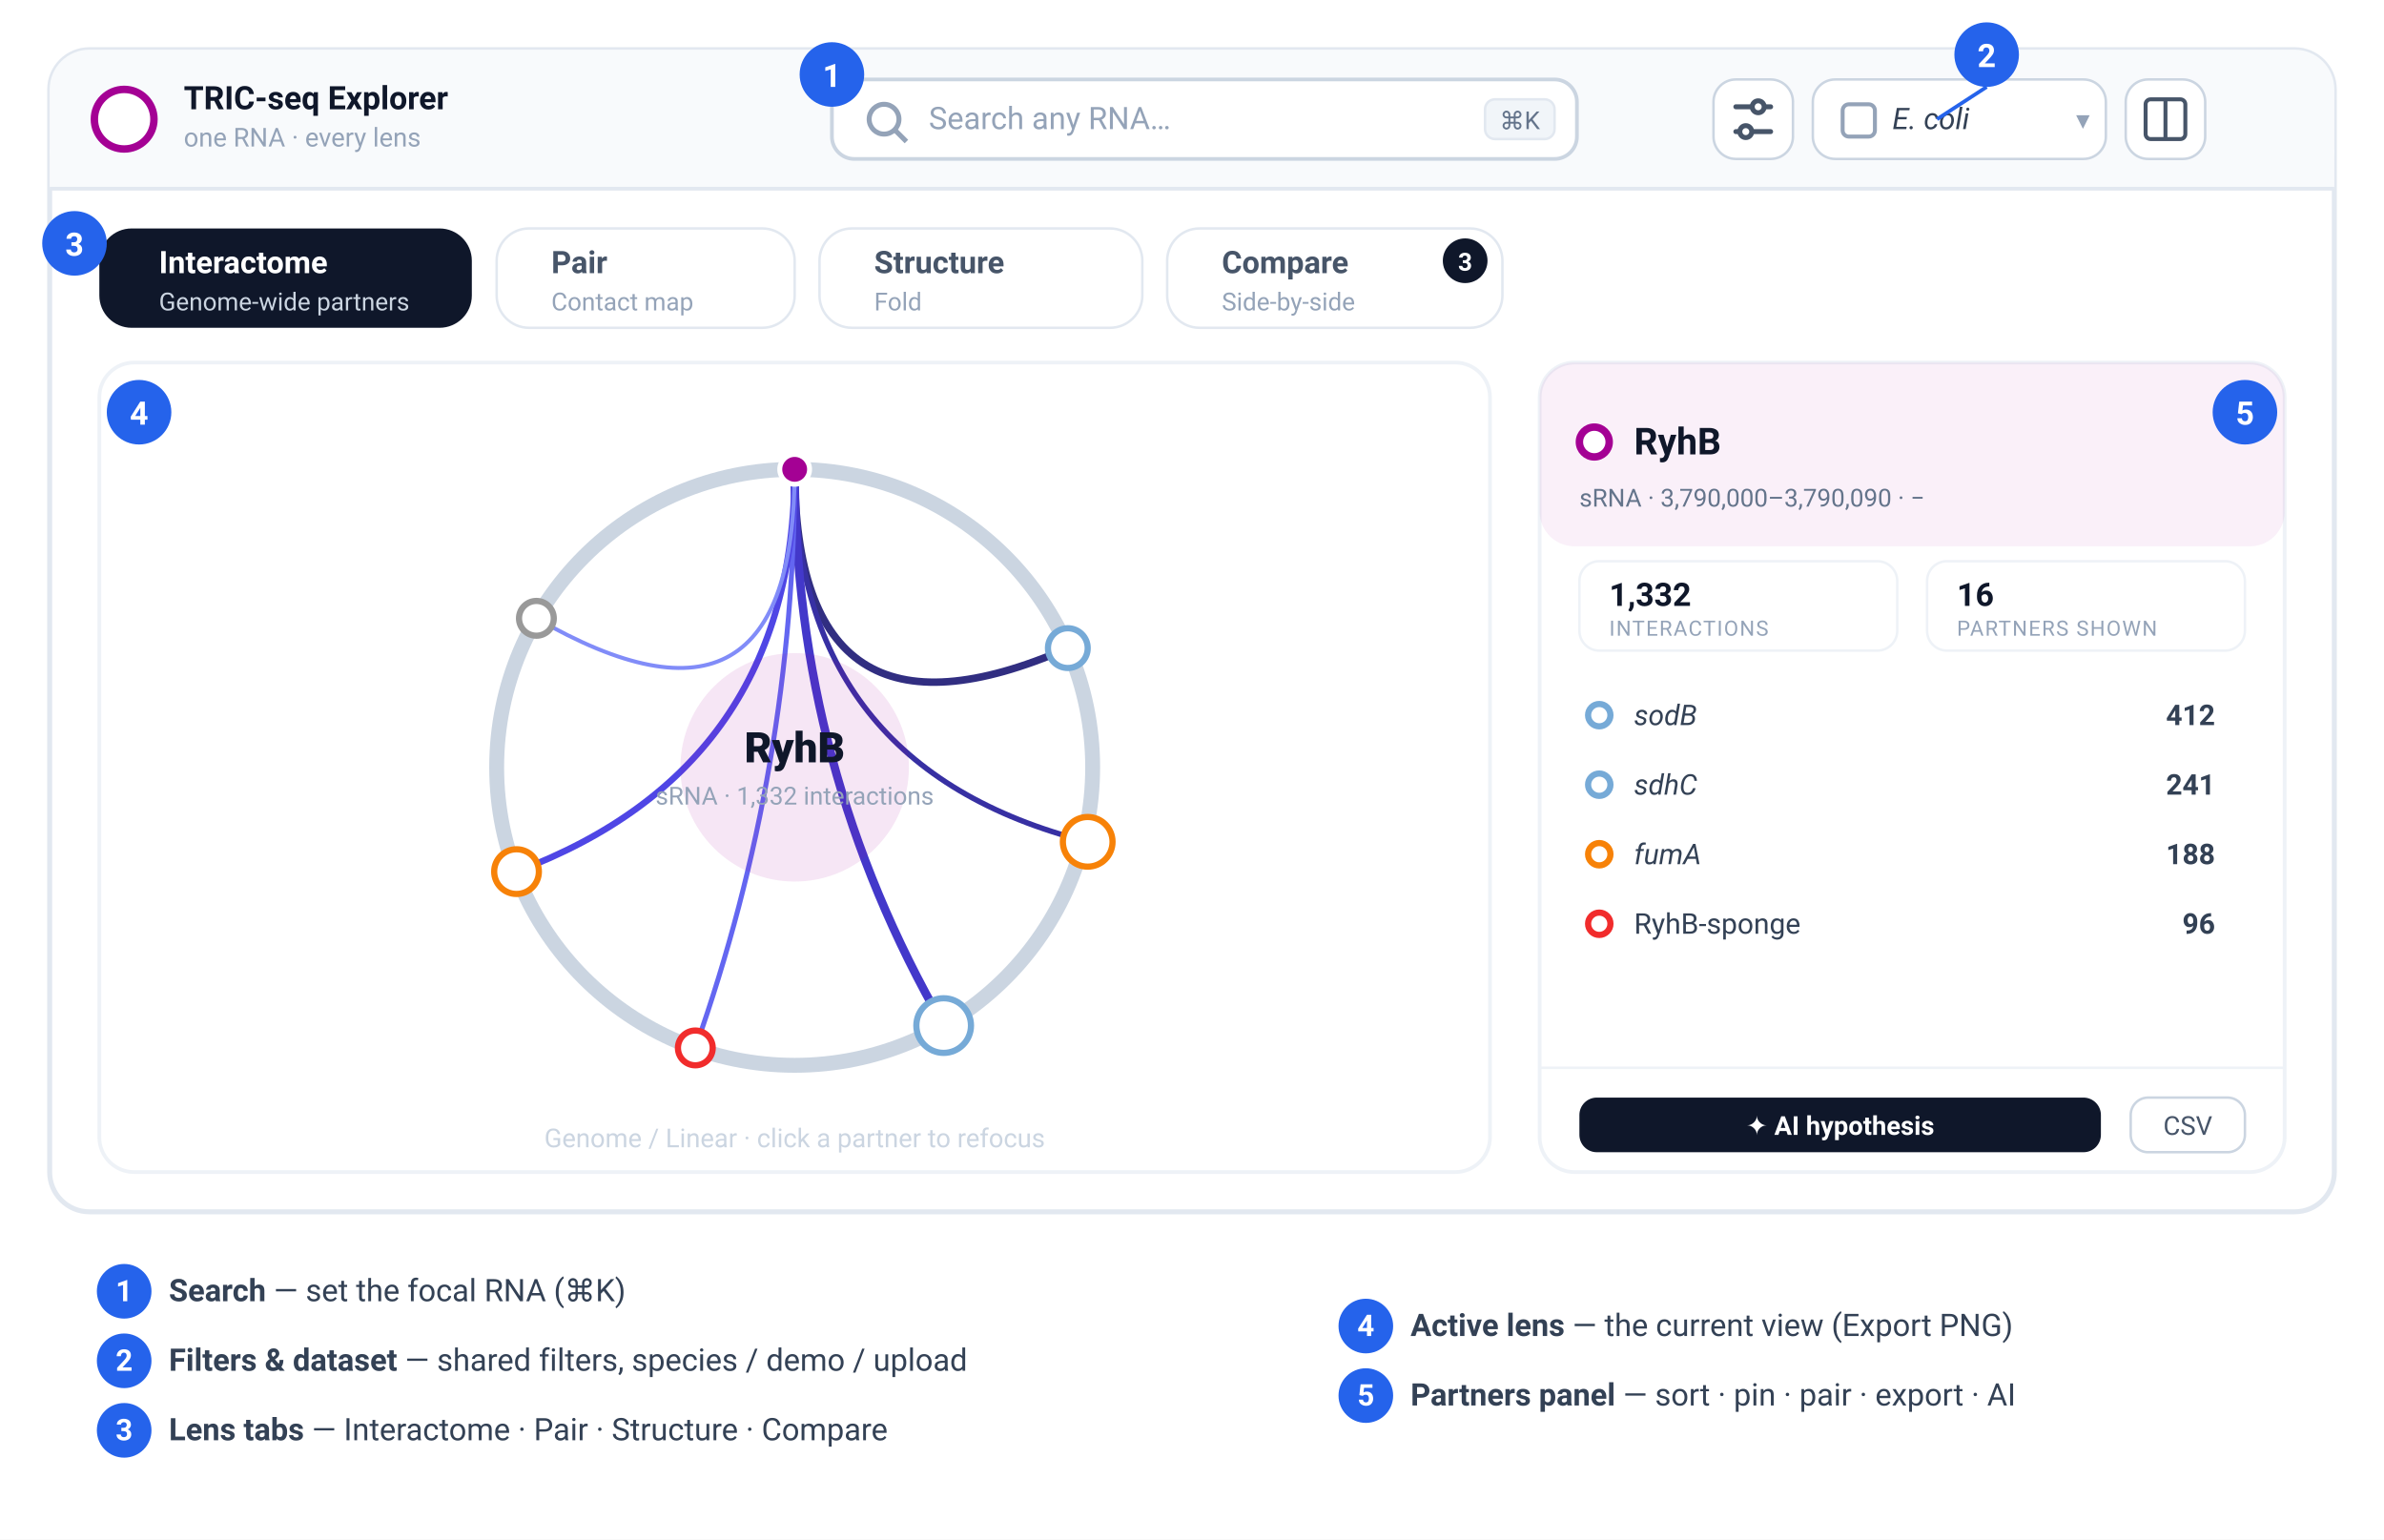
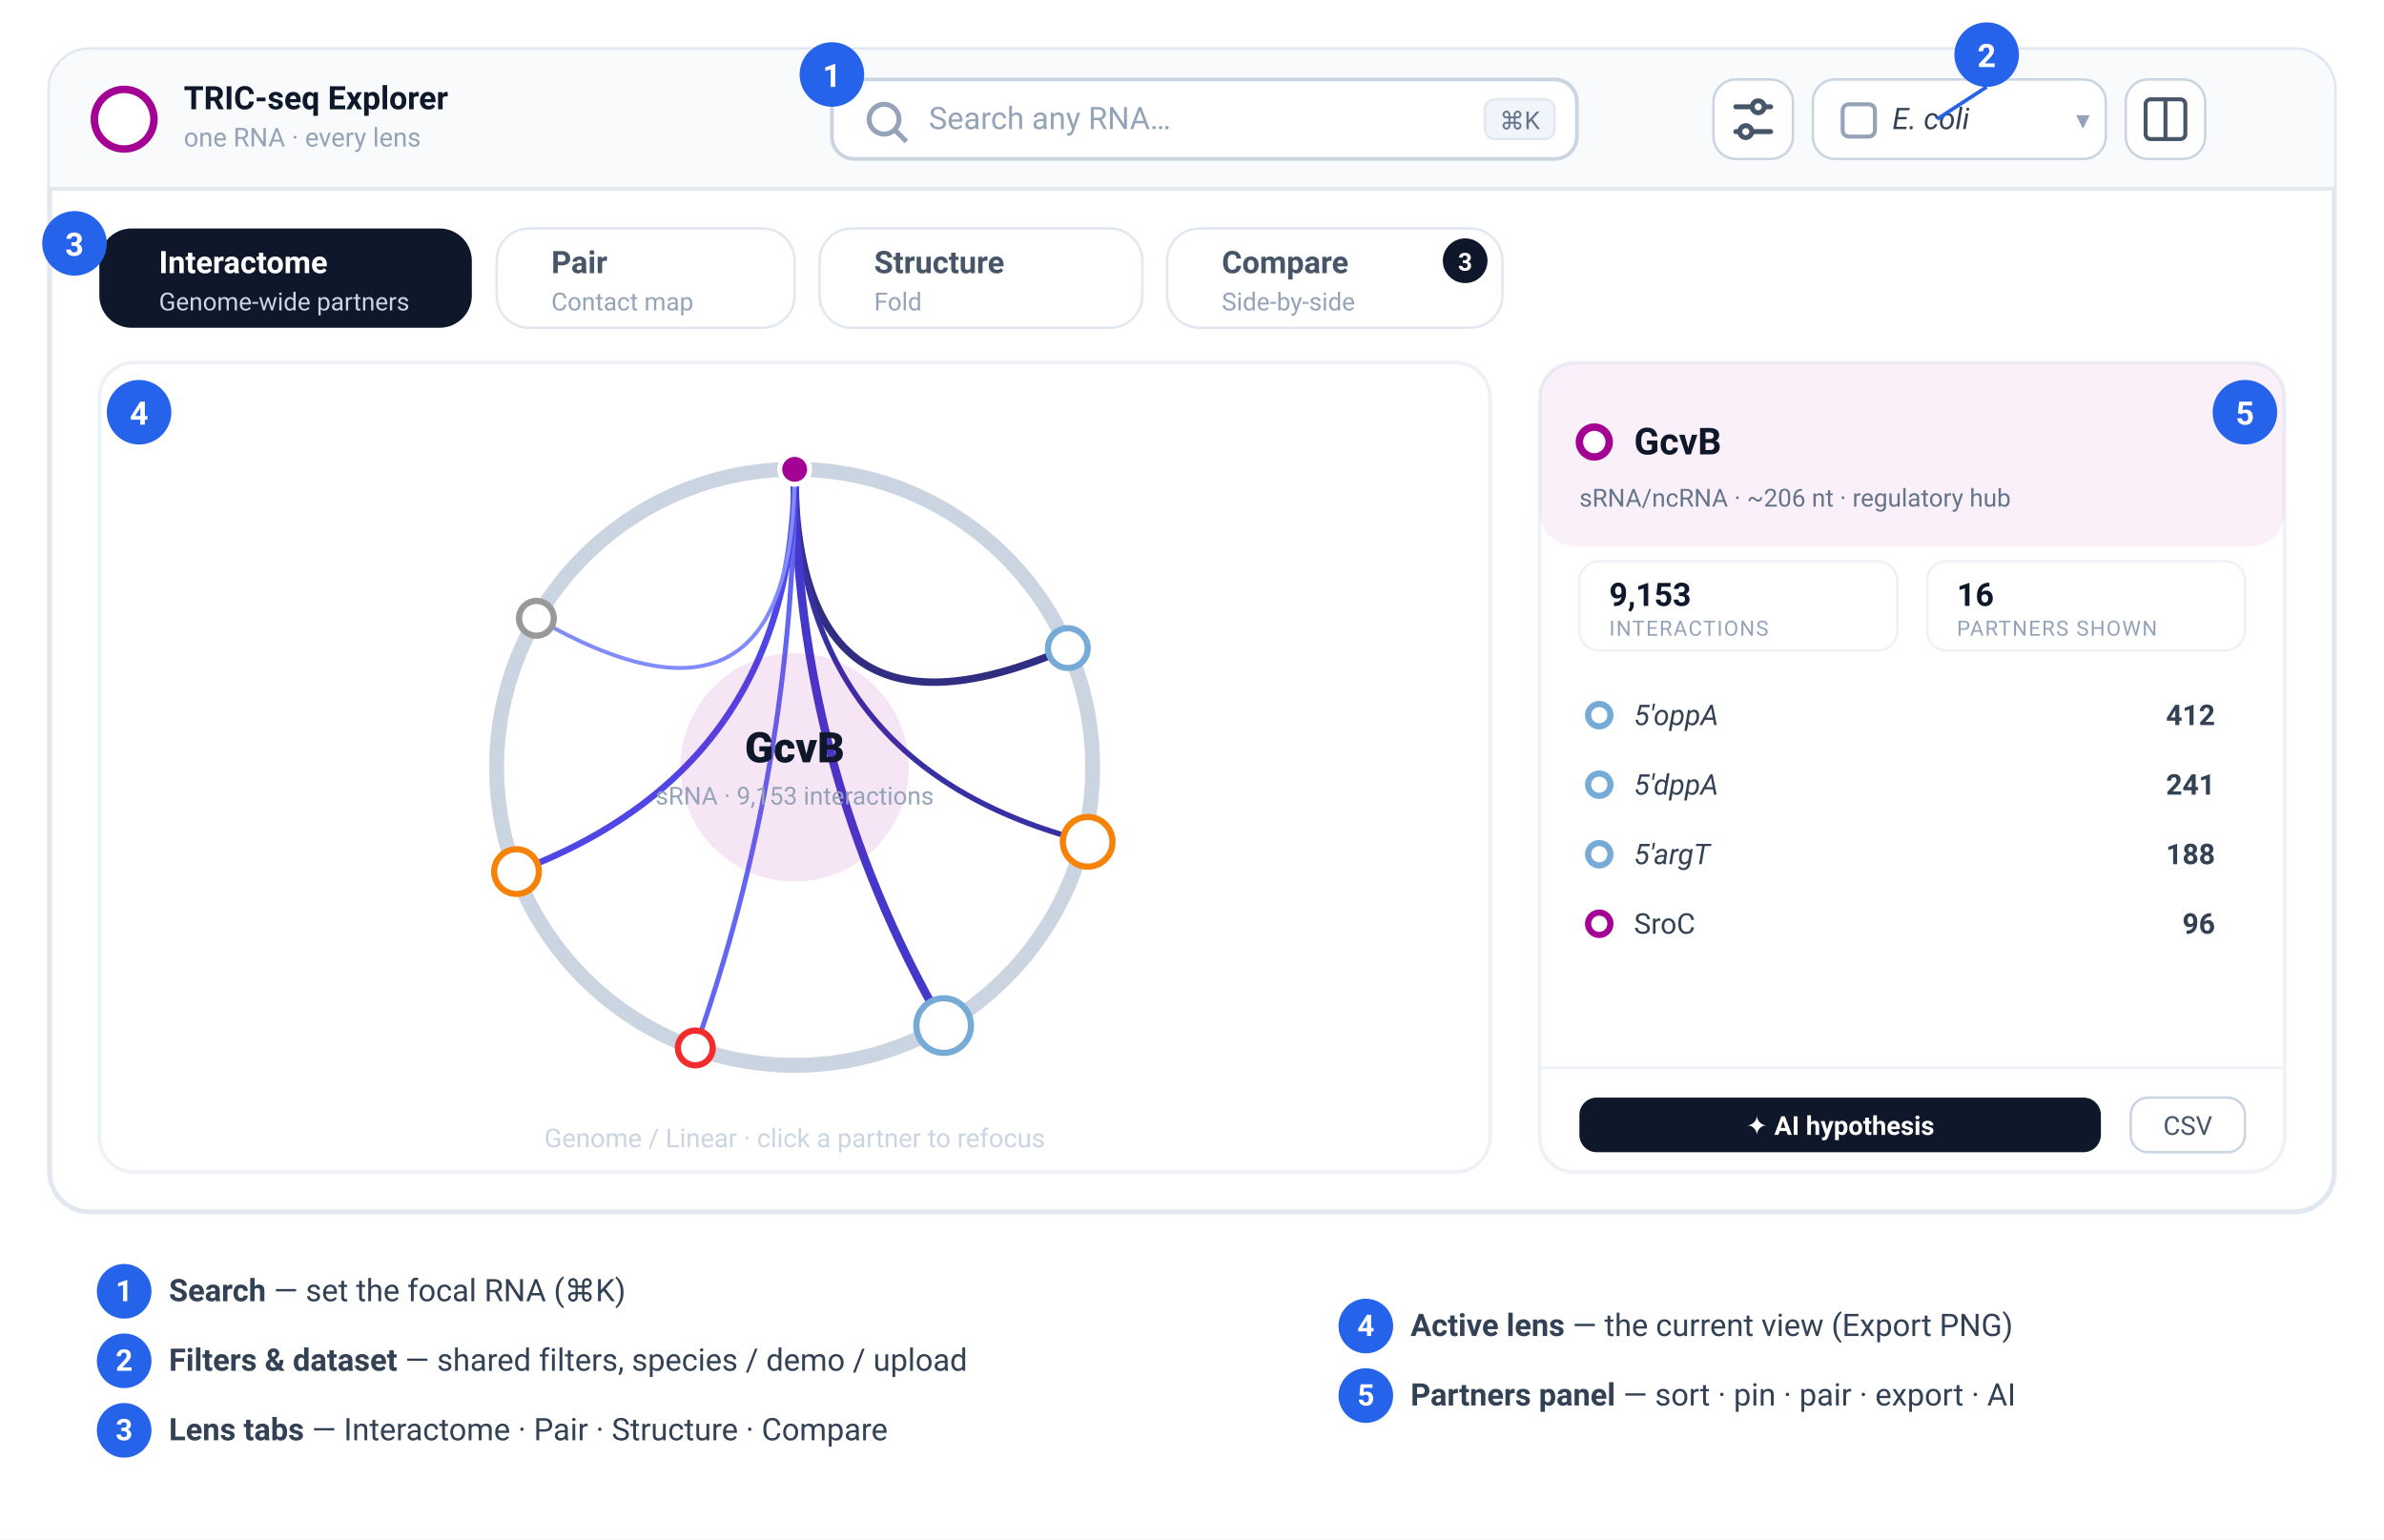
<svg xmlns="http://www.w3.org/2000/svg" viewBox="0 0 960 620" width="960" height="620" font-family="ui-sans-serif,system-ui,-apple-system,Segoe UI,Roboto,Helvetica,Arial,sans-serif">
  <rect width="960" height="620" fill="#ffffff" />
  <rect x="20" y="20" width="920" height="468" rx="16" fill="#ffffff" stroke="#e2e8f0" stroke-width="2" />
  <rect x="20" y="20" width="920" height="56" rx="16" fill="#f8fafc" />
  <rect x="20" y="60" width="920" height="16" fill="#f8fafc" />
  <line x1="20" y1="76" x2="940" y2="76" stroke="#e2e8f0" stroke-width="1.5" />
  <circle cx="50" cy="48" r="12" fill="#ffffff" stroke="#A40194" stroke-width="3" />
  <text x="74" y="44" font-size="13" font-weight="700" fill="#0f172a">TRIC-seq Explorer</text>
  <text x="74" y="59" font-size="10.5" fill="#94a3b8">one RNA · every lens</text>
  <rect x="335" y="32" width="300" height="32" rx="9" fill="#ffffff" stroke="#cbd5e1" stroke-width="1.5" />
  <circle cx="356" cy="48" r="6" fill="none" stroke="#94a3b8" stroke-width="2" />
  <line x1="360" y1="52" x2="365" y2="57" stroke="#94a3b8" stroke-width="2" />
  <text x="374" y="52" font-size="12.5" fill="#94a3b8">Search any RNA…</text>
  <rect x="598" y="40" width="28" height="16" rx="4" fill="#f1f5f9" stroke="#e2e8f0" />
  <text x="612" y="52" font-size="10" fill="#64748b" text-anchor="middle">⌘K</text>
  <rect x="690" y="32" width="32" height="32" rx="9" fill="#ffffff" stroke="#cbd5e1" />
  <g stroke="#475569" stroke-width="2" stroke-linecap="round">
    <line x1="699" y1="43" x2="713" y2="43" />
    <circle cx="708" cy="43" r="2.4" fill="#fff" />
    <line x1="699" y1="53" x2="713" y2="53" />
    <circle cx="703" cy="53" r="2.4" fill="#fff" />
  </g>
  <rect x="730" y="32" width="118" height="32" rx="9" fill="#ffffff" stroke="#cbd5e1" />
  <rect x="742" y="42" width="13" height="13" rx="2.5" fill="none" stroke="#94a3b8" stroke-width="1.6" />
  <text x="762" y="52" font-size="12" fill="#334155" font-style="italic">E. coli</text>
  <text x="836" y="52" font-size="11" fill="#94a3b8">▾</text>
  <rect x="856" y="32" width="32" height="32" rx="9" fill="#ffffff" stroke="#cbd5e1" />
  <rect x="864" y="40" width="16" height="16" rx="2" fill="none" stroke="#475569" stroke-width="1.6" />
  <line x1="872" y1="40" x2="872" y2="56" stroke="#475569" stroke-width="1.6" />
  <g font-size="12.5" font-weight="600">
    <rect x="40" y="92" width="150" height="40" rx="13" fill="#0f172a" />
    <text x="64" y="110" fill="#ffffff">Interactome</text>
    <text x="64" y="125" font-size="10" font-weight="400" fill="#cbd5e1">Genome-wide partners</text>
    <rect x="200" y="92" width="120" height="40" rx="13" fill="#ffffff" stroke="#e2e8f0" />
    <text x="222" y="110" fill="#475569">Pair</text>
    <text x="222" y="125" font-size="10" font-weight="400" fill="#94a3b8">Contact map</text>
    <rect x="330" y="92" width="130" height="40" rx="13" fill="#ffffff" stroke="#e2e8f0" />
    <text x="352" y="110" fill="#475569">Structure</text>
    <text x="352" y="125" font-size="10" font-weight="400" fill="#94a3b8">Fold</text>
    <rect x="470" y="92" width="135" height="40" rx="13" fill="#ffffff" stroke="#e2e8f0" />
    <text x="492" y="110" fill="#475569">Compare</text>
    <text x="492" y="125" font-size="10" font-weight="400" fill="#94a3b8">Side-by-side</text>
    <circle cx="590" cy="105" r="9" fill="#0f172a" />
    <text x="590" y="109" font-size="10" font-weight="700" fill="#fff" text-anchor="middle">3</text>
  </g>
  <rect x="40" y="146" width="560" height="326" rx="14" fill="#ffffff" stroke="#eef2f7" stroke-width="1.5" />
  <g transform="translate(320,309)">
    <circle r="120" fill="none" stroke="#cbd5e1" stroke-width="6" />
    <g fill="none" stroke-linecap="round">
      <path d="M0,-120 Q0,0 110,-48" stroke="#312e81" stroke-width="3" />
      <path d="M0,-120 Q0,0 118,30" stroke="#3730a3" stroke-width="2.2" />
      <path d="M0,-120 Q0,0 60,104" stroke="#4338ca" stroke-width="3.4" />
      <path d="M0,-120 Q0,0 -40,113" stroke="#6366f1" stroke-width="2" />
      <path d="M0,-120 Q0,0 -112,42" stroke="#4f46e5" stroke-width="2.6" />
      <path d="M0,-120 Q0,0 -104,-60" stroke="#818cf8" stroke-width="1.6" />
    </g>
    <circle cx="110" cy="-48" r="8" fill="#fff" stroke="#76AAD7" stroke-width="2.5" />
    <circle cx="118" cy="30" r="10" fill="#fff" stroke="#F78208" stroke-width="2.5" />
    <circle cx="60" cy="104" r="11" fill="#fff" stroke="#76AAD7" stroke-width="2.5" />
    <circle cx="-40" cy="113" r="7" fill="#fff" stroke="#F12C2C" stroke-width="2.5" />
    <circle cx="-112" cy="42" r="9" fill="#fff" stroke="#F78208" stroke-width="2.5" />
    <circle cx="-104" cy="-60" r="7" fill="#fff" stroke="#999999" stroke-width="2.5" />
    <circle r="46" fill="#A40194" opacity="0.10" />
    <circle cx="0" cy="-120" r="6" fill="#A40194" stroke="#fff" stroke-width="2" />
-     <text y="-2" text-anchor="middle" font-size="17" font-weight="800" fill="#0f172a">RyhB</text>
-     <text y="15" text-anchor="middle" font-size="10" fill="#94a3b8">sRNA · 1,332 interactions</text>
+     <text y="-2" text-anchor="middle" font-size="17" font-weight="800" fill="#0f172a">GcvB</text>
+     <text y="15" text-anchor="middle" font-size="10" fill="#94a3b8">sRNA · 9,153 interactions</text>
  </g>
  <text x="320" y="462" text-anchor="middle" font-size="10.5" fill="#cbd5e1">Genome / Linear · click a partner to refocus</text>
  <rect x="620" y="146" width="300" height="326" rx="14" fill="#ffffff" stroke="#eef2f7" stroke-width="1.5" />
  <rect x="620" y="146" width="300" height="74" rx="14" fill="#A40194" opacity="0.06" />
  <circle cx="642" cy="178" r="6" fill="#fff" stroke="#A40194" stroke-width="3" />
-   <text x="658" y="183" font-size="15" font-weight="700" fill="#0f172a">RyhB</text>
-   <text x="636" y="204" font-size="10" fill="#64748b">sRNA · 3,790,000–3,790,090 · −</text>
+   <text x="658" y="183" font-size="15" font-weight="700" fill="#0f172a">GcvB</text>
+   <text x="636" y="204" font-size="10" fill="#64748b">sRNA/ncRNA · ~206 nt · regulatory hub</text>
  <rect x="636" y="226" width="128" height="36" rx="8" fill="#ffffff" stroke="#eef2f7" />
-   <text x="648" y="244" font-size="13" font-weight="700" fill="#0f172a">1,332</text>
+   <text x="648" y="244" font-size="13" font-weight="700" fill="#0f172a">9,153</text>
  <text x="648" y="256" font-size="8.5" fill="#94a3b8" letter-spacing="0.5">INTERACTIONS</text>
  <rect x="776" y="226" width="128" height="36" rx="8" fill="#ffffff" stroke="#eef2f7" />
  <text x="788" y="244" font-size="13" font-weight="700" fill="#0f172a">16</text>
  <text x="788" y="256" font-size="8.5" fill="#94a3b8" letter-spacing="0.5">PARTNERS SHOWN</text>
  <g font-size="11.5">
    <g>
      <circle cx="644" cy="288" r="4.5" fill="#fff" stroke="#76AAD7" stroke-width="2.5" />
-       <text x="658" y="292" fill="#334155" font-style="italic">sodB</text>
+       <text x="658" y="292" fill="#334155" font-style="italic">5'oppA</text>
      <text x="892" y="292" text-anchor="end" font-weight="700" fill="#334155">412</text>
    </g>
    <g>
      <circle cx="644" cy="316" r="4.5" fill="#fff" stroke="#76AAD7" stroke-width="2.5" />
-       <text x="658" y="320" fill="#334155" font-style="italic">sdhC</text>
+       <text x="658" y="320" fill="#334155" font-style="italic">5'dppA</text>
      <text x="892" y="320" text-anchor="end" font-weight="700" fill="#334155">241</text>
    </g>
    <g>
-       <circle cx="644" cy="344" r="4.5" fill="#fff" stroke="#F78208" stroke-width="2.5" />
-       <text x="658" y="348" fill="#334155" font-style="italic">fumA</text>
+       <circle cx="644" cy="344" r="4.5" fill="#fff" stroke="#76AAD7" stroke-width="2.5" />
+       <text x="658" y="348" fill="#334155" font-style="italic">5'argT</text>
      <text x="892" y="348" text-anchor="end" font-weight="700" fill="#334155">188</text>
    </g>
    <g>
-       <circle cx="644" cy="372" r="4.5" fill="#fff" stroke="#F12C2C" stroke-width="2.5" />
-       <text x="658" y="376" fill="#334155">RyhB-sponge</text>
+       <circle cx="644" cy="372" r="4.5" fill="#fff" stroke="#A40194" stroke-width="2.5" />
+       <text x="658" y="376" fill="#334155">SroC</text>
      <text x="892" y="376" text-anchor="end" font-weight="700" fill="#334155">96</text>
    </g>
  </g>
  <line x1="620" y1="430" x2="920" y2="430" stroke="#eef2f7" />
  <rect x="636" y="442" width="210" height="22" rx="7" fill="#0f172a" />
  <text x="741" y="457" font-size="10.5" font-weight="600" fill="#fff" text-anchor="middle">✦ AI hypothesis</text>
  <rect x="858" y="442" width="46" height="22" rx="7" fill="#fff" stroke="#cbd5e1" />
  <text x="881" y="457" font-size="10.5" fill="#475569" text-anchor="middle">CSV</text>
  <g font-weight="700" font-size="13" text-anchor="middle">
    <circle cx="335" cy="30" r="13" fill="#2563eb" />
    <text x="335" y="35" fill="#fff">1</text>
    <circle cx="800" cy="22" r="13" fill="#2563eb" />
    <text x="800" y="27" fill="#fff">2</text>
    <line x1="800" y1="35" x2="780" y2="48" stroke="#2563eb" stroke-width="1.5" />
    <circle cx="30" cy="98" r="13" fill="#2563eb" />
    <text x="30" y="103" fill="#fff">3</text>
    <circle cx="56" cy="166" r="13" fill="#2563eb" />
    <text x="56" y="171" fill="#fff">4</text>
    <circle cx="904" cy="166" r="13" fill="#2563eb" />
    <text x="904" y="171" fill="#fff">5</text>
  </g>
  <g font-size="12.5">
    <g transform="translate(40,520)">
      <circle cx="10" cy="0" r="11" fill="#2563eb" />
      <text x="10" y="4" font-weight="700" font-size="12" fill="#fff" text-anchor="middle">1</text>
      <text x="28" y="4" fill="#334155">
        <tspan font-weight="700">Search</tspan> — set the focal RNA (⌘K)</text>
    </g>
    <g transform="translate(40,548)">
      <circle cx="10" cy="0" r="11" fill="#2563eb" />
      <text x="10" y="4" font-weight="700" font-size="12" fill="#fff" text-anchor="middle">2</text>
      <text x="28" y="4" fill="#334155">
        <tspan font-weight="700">Filters &amp; dataset</tspan> — shared filters, species / demo / upload</text>
    </g>
    <g transform="translate(40,576)">
      <circle cx="10" cy="0" r="11" fill="#2563eb" />
      <text x="10" y="4" font-weight="700" font-size="12" fill="#fff" text-anchor="middle">3</text>
      <text x="28" y="4" fill="#334155">
        <tspan font-weight="700">Lens tabs</tspan> — Interactome · Pair · Structure · Compare</text>
    </g>
    <g transform="translate(540,534)">
      <circle cx="10" cy="0" r="11" fill="#2563eb" />
      <text x="10" y="4" font-weight="700" font-size="12" fill="#fff" text-anchor="middle">4</text>
      <text x="28" y="4" fill="#334155">
        <tspan font-weight="700">Active lens</tspan> — the current view (Export PNG)</text>
    </g>
    <g transform="translate(540,562)">
      <circle cx="10" cy="0" r="11" fill="#2563eb" />
      <text x="10" y="4" font-weight="700" font-size="12" fill="#fff" text-anchor="middle">5</text>
      <text x="28" y="4" fill="#334155">
        <tspan font-weight="700">Partners panel</tspan> — sort · pin · pair · export · AI</text>
    </g>
  </g>
</svg>
